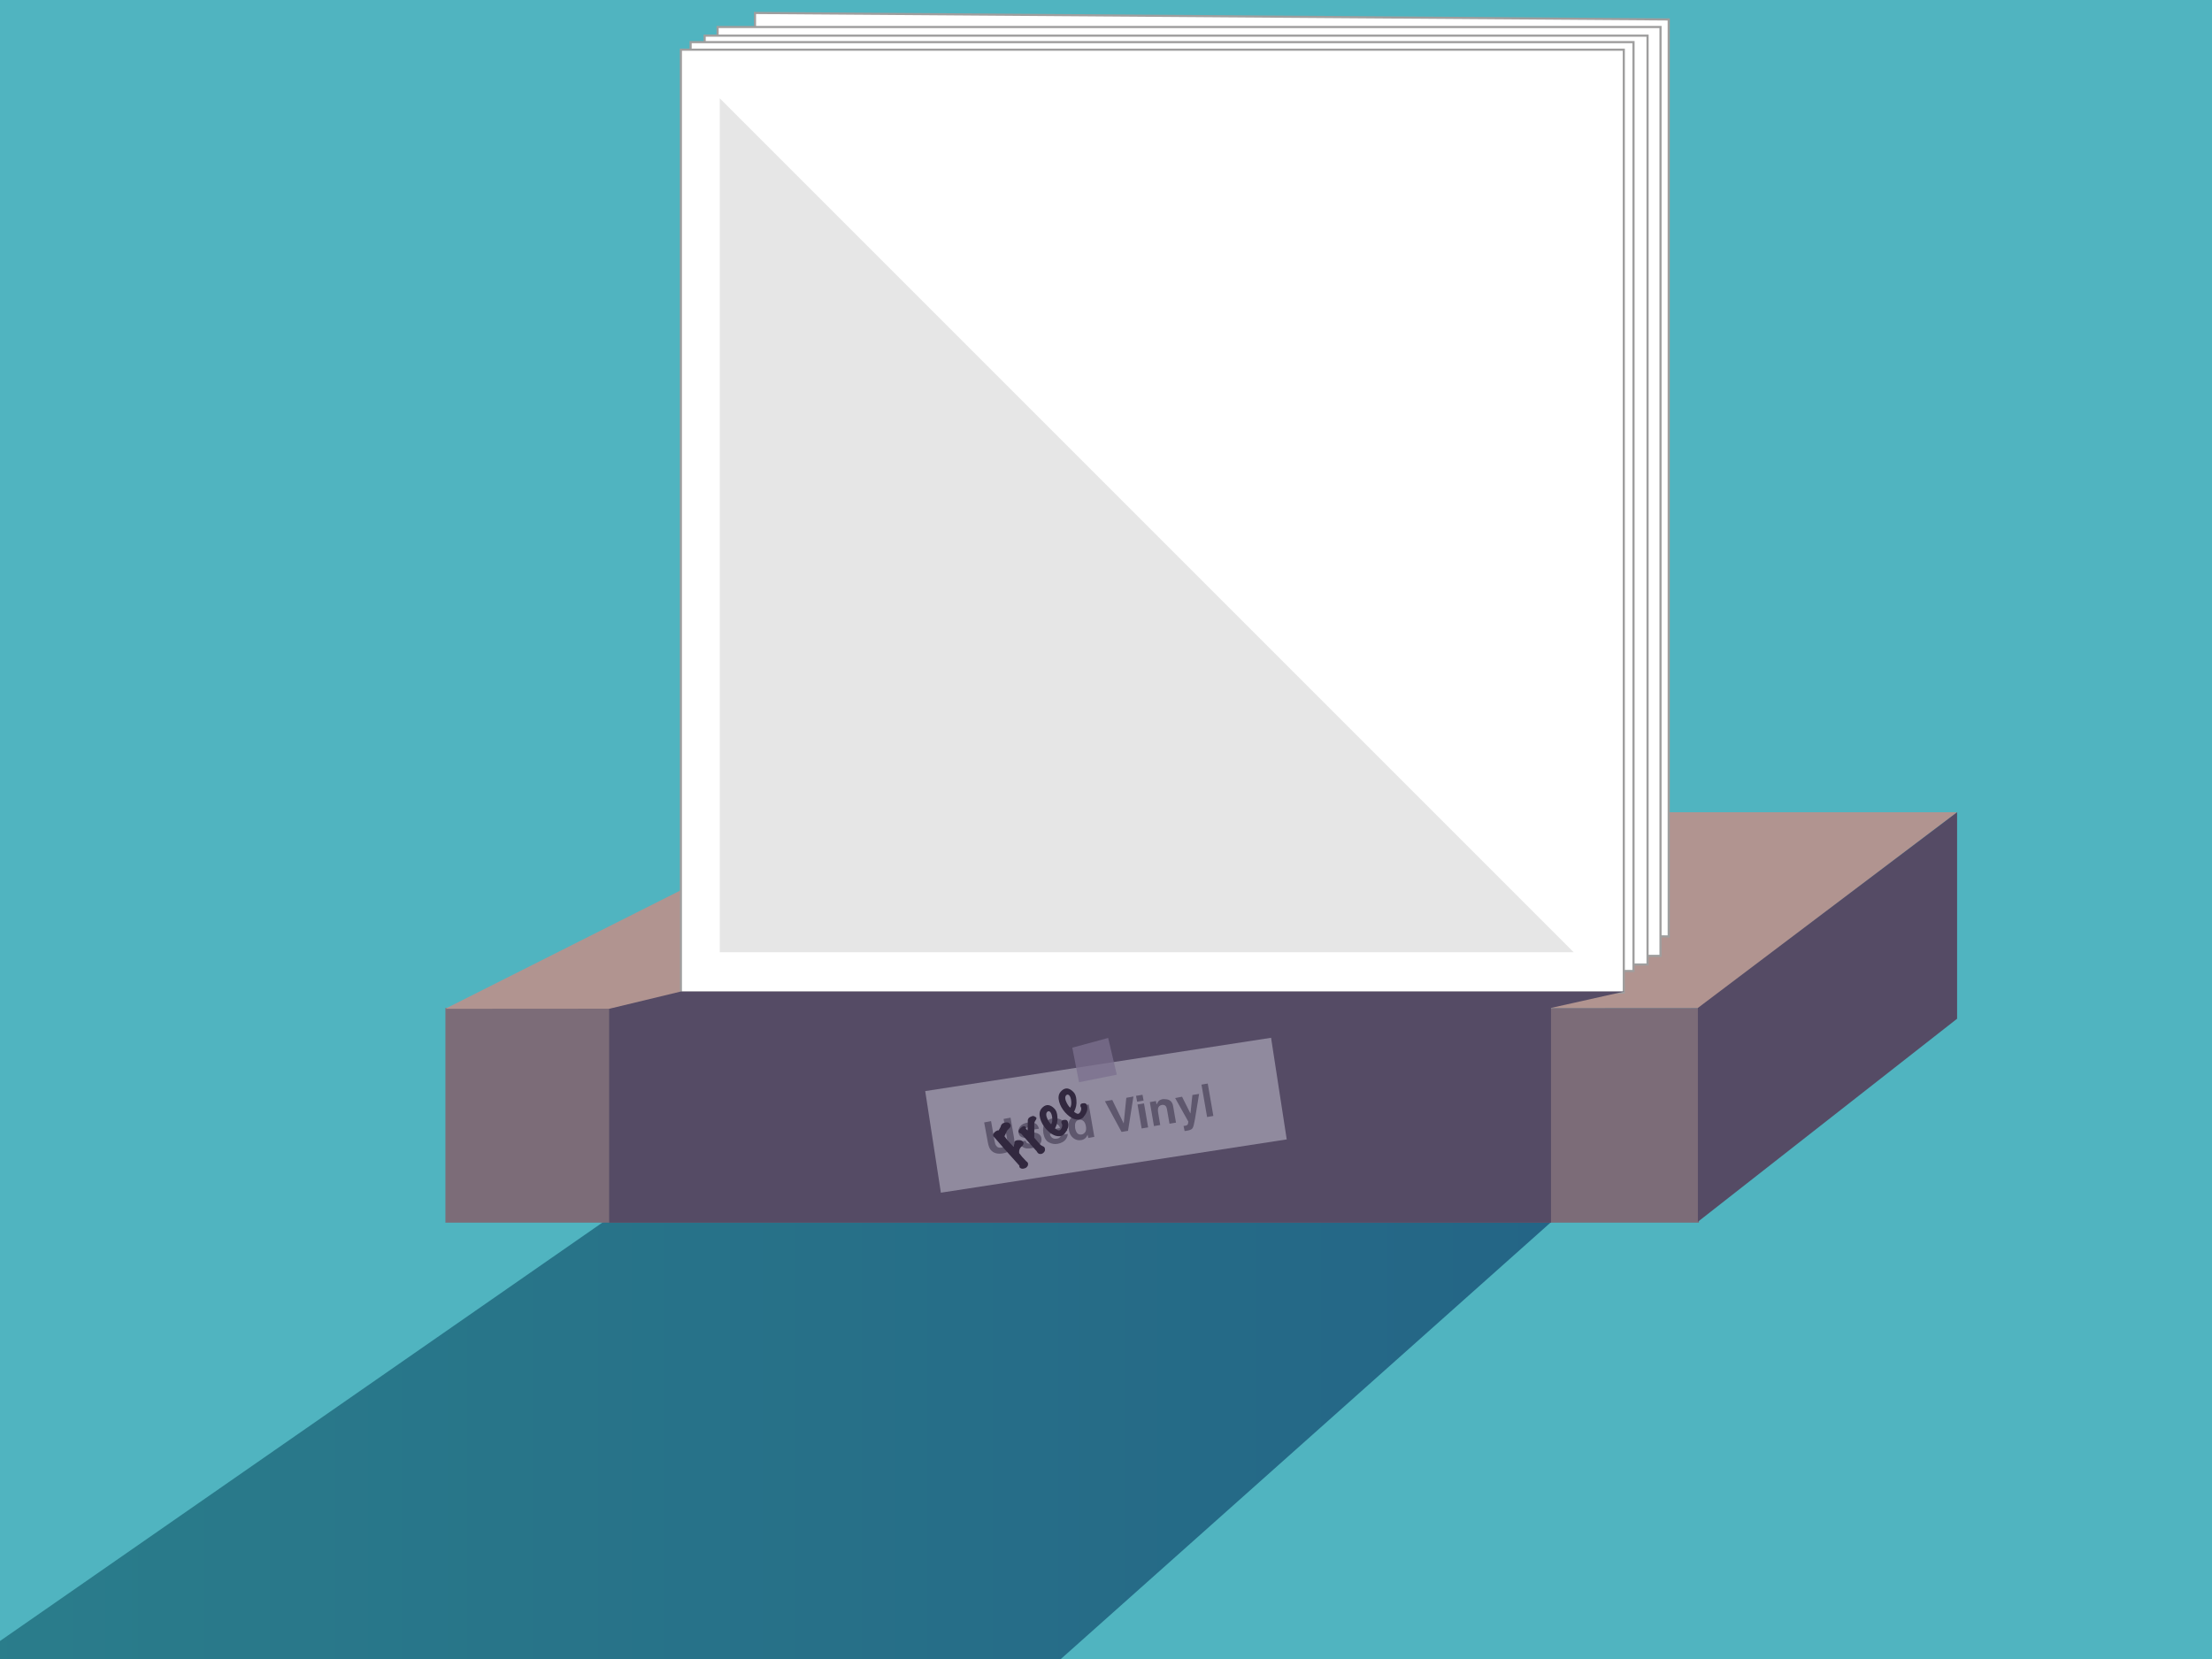
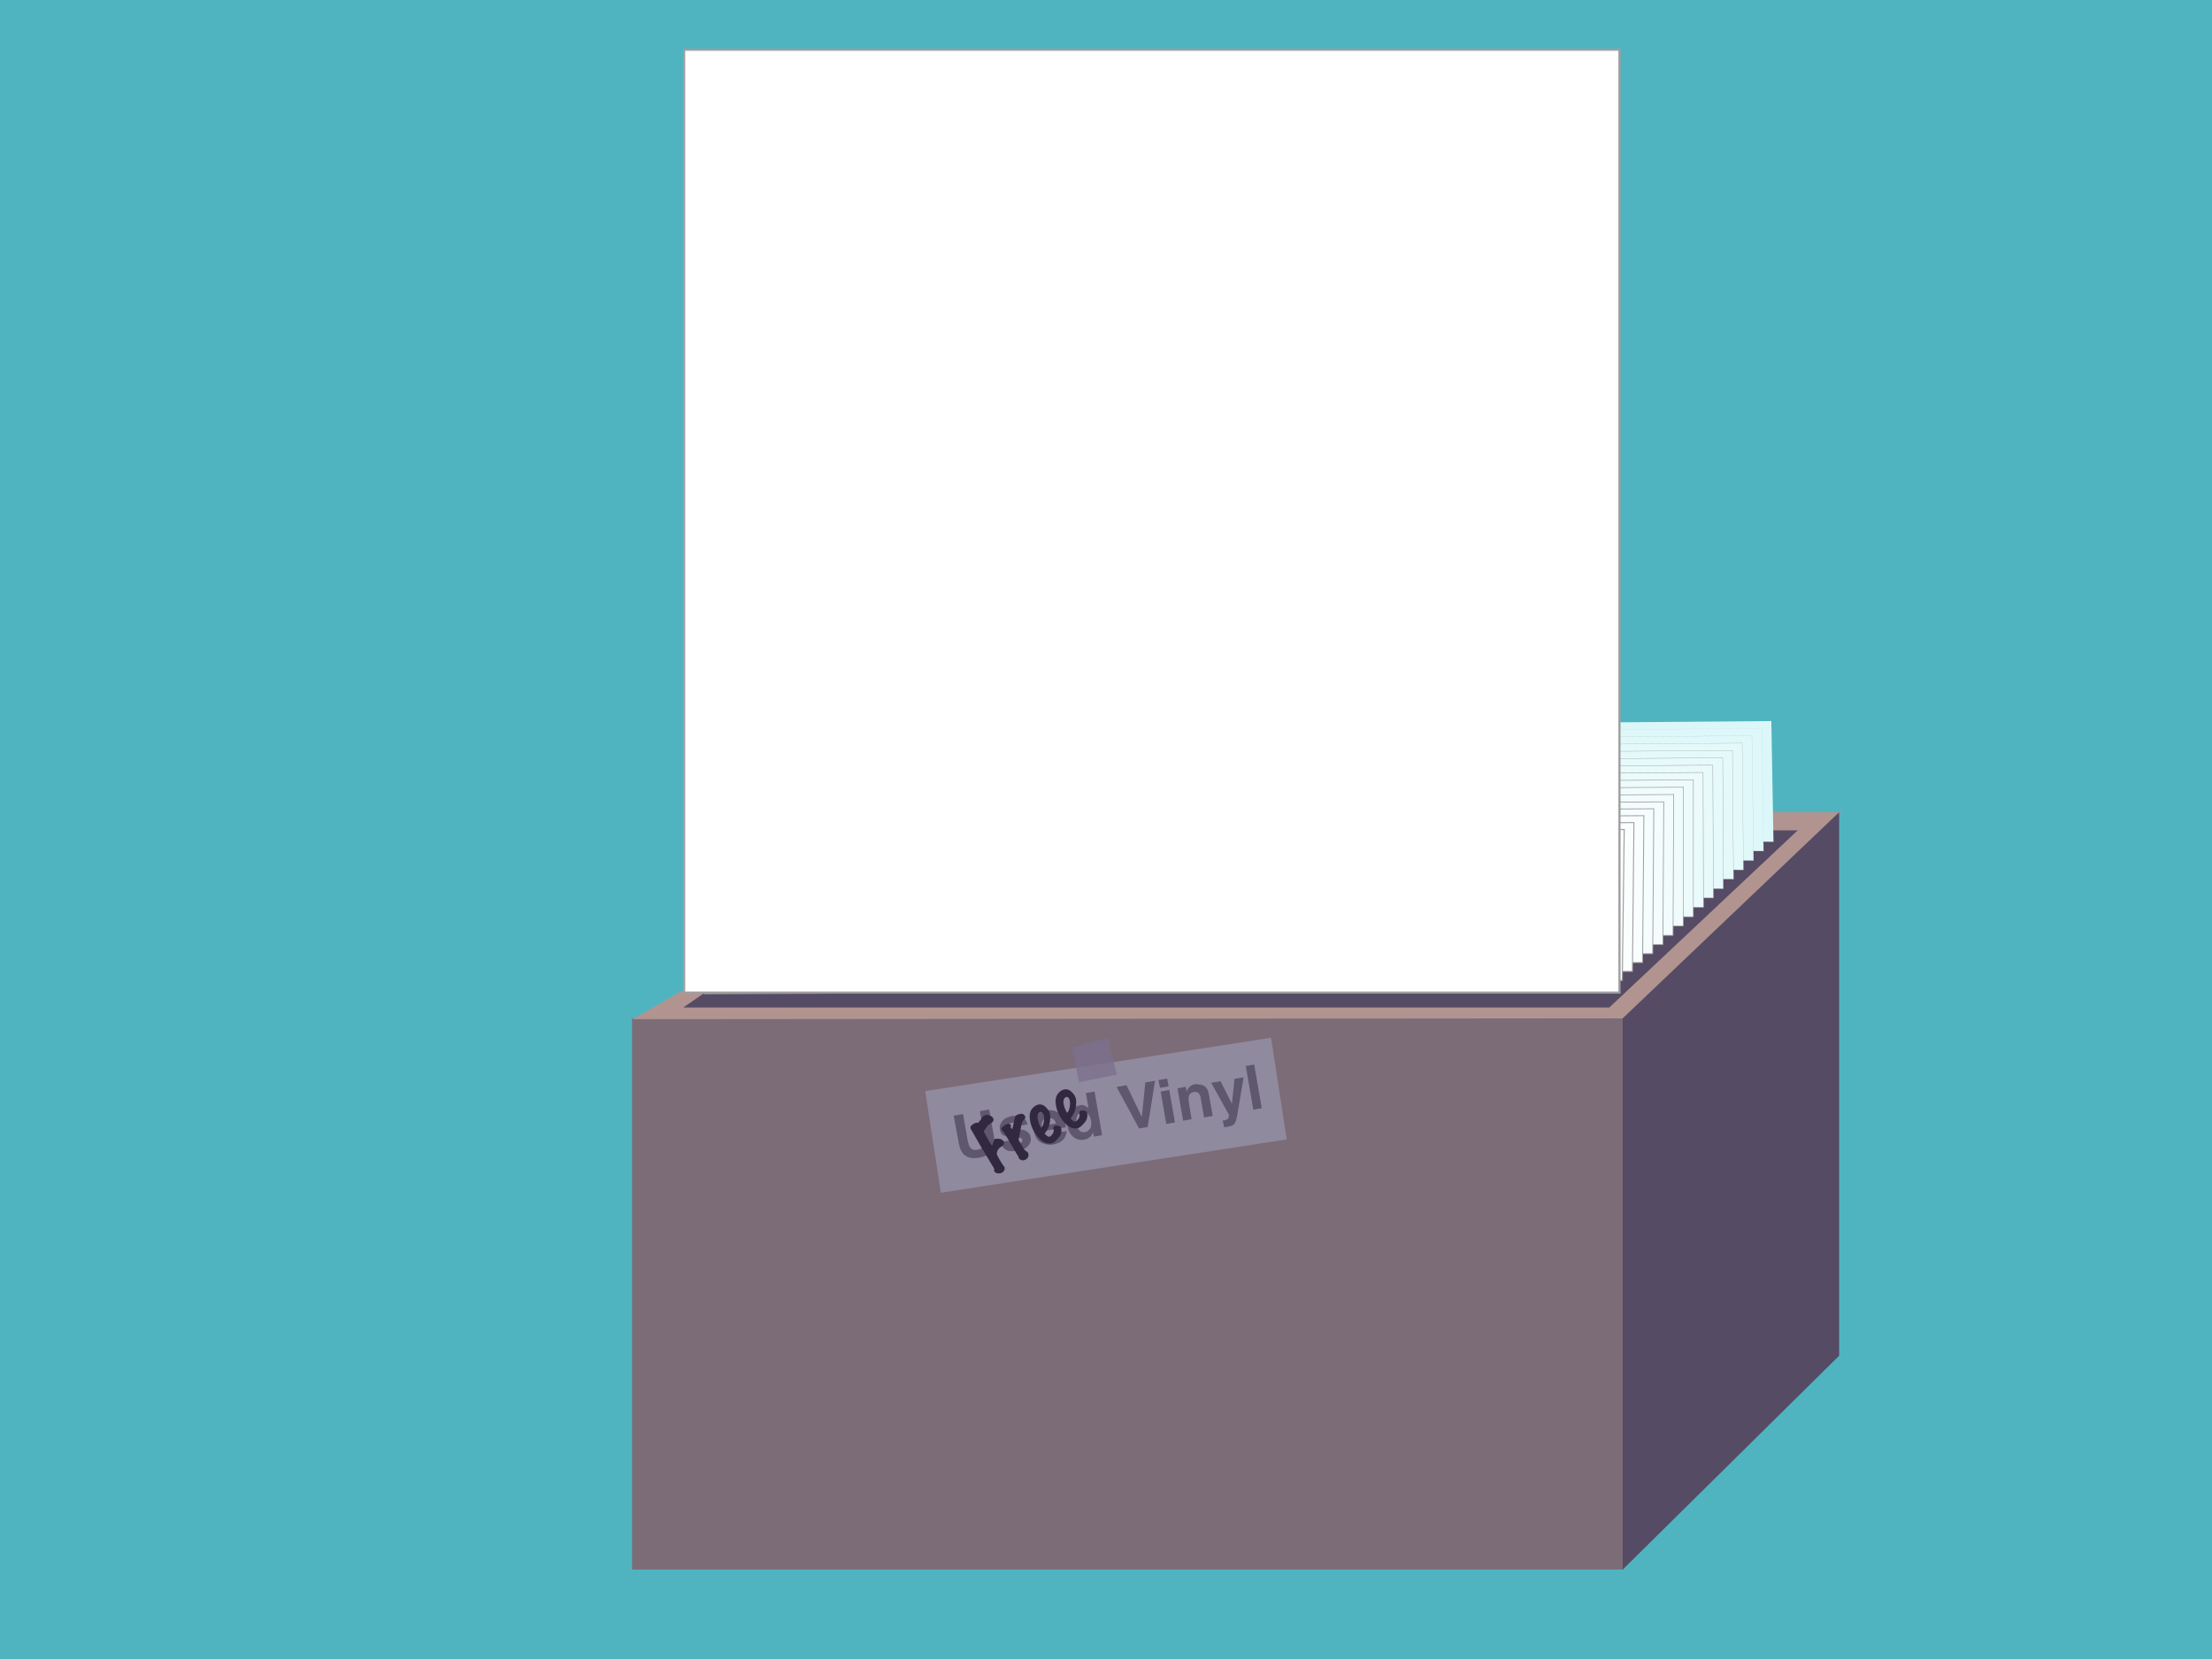
<svg xmlns="http://www.w3.org/2000/svg" version="1.1" id="Layer_1" x="0px" y="0px" viewBox="0 0 1024 768" enable-background="new 0 0 1024 768" xml:space="preserve">
  <rect x="-12" fill="#50B4C0" width="1050.1" height="768" />
-   <linearGradient id="SVGID_1_" gradientUnits="userSpaceOnUse" x1="-12" y1="666" x2="718.2" y2="666">
-     <stop offset="0" style="stop-color:#2A7D8B" />
-     <stop offset="1" style="stop-color:#246586" />
-   </linearGradient>
-   <polygon fill="url(#SVGID_1_)" points="281.7,564 -12,768 491.1,768 718.2,565.6 " />
-   <rect x="206.2" y="466.6" fill="#7C6C78" width="580.3" height="99.4" />
-   <polygon fill="#B19490" points="206.1,467 387,376 906,376 786.5,466.6 " />
-   <polygon fill="#FFFFFF" stroke="#9F9E9E" stroke-miterlimit="10" points="349.5,6 772.5,9 772.5,433.5 349.5,430.5 " />
-   <polygon fill="#554B65" points="786,565.6 906,471.6 906,376 786,466.6 " />
-   <rect x="332.2" y="12.5" fill="#FFFFFF" stroke="#9F9E9E" stroke-miterlimit="10" width="436.5" height="430" />
-   <rect x="326.2" y="16.5" fill="#FFFFFF" stroke="#9F9E9E" stroke-miterlimit="10" width="436.5" height="430" />
-   <rect x="319.7" y="19.5" fill="#FFFFFF" stroke="#9F9E9E" stroke-miterlimit="10" width="436.5" height="430" />
-   <rect x="315.2" y="23" fill="#FFFFFF" stroke="#9F9E9E" stroke-miterlimit="10" width="436.5" height="436.5" />
-   <polygon fill="#E6E6E6" points="728.5,440.8 333.2,440.8 333.2,45.5 " />
-   <polyline fill="#554B65" points="282,566 282,467 315.2,459 752,459 718,466.6 718,566 " />
-   <rect x="431" y="492.5" transform="matrix(0.9883 -0.1523 0.1523 0.9883 -72.6554 83.9948)" fill="#908A9E" width="162" height="47.6" />
+   <rect x="292.6" y="471.4" fill="#7C6C78" width="459" height="255.2" />
+   <polygon fill="#B19490" points="292.9,471.8 459.1,376 852.5,376 757,471.4 " />
+   <polygon fill="#554B65" points="316.3,466.4 435.5,384.4 832.2,384.4 745,466.4 " />
+   <polygon fill="#554B65" points="751.2,726.6 851.4,627.6 851.4,376 751.2,471.4 " />
  <g>
-     <path fill="#5E576D" d="M455.6,519.6l3.2-0.6l1.6,9.2c0.2,1,0.4,1.8,0.8,2.2c0.5,0.8,1.4,1.1,2.7,0.8c1.3-0.2,2-0.8,2.3-1.7   c0.2-0.5,0.2-1.3,0-2.3l-1.6-9.2l3.2-0.6l1.6,9.2c0.3,1.6,0.2,2.9-0.1,3.9c-0.6,1.8-2.3,2.9-4.9,3.4c-2.6,0.5-4.5-0.1-5.7-1.5   c-0.7-0.8-1.1-2-1.4-3.6L455.6,519.6z" />
-     <path fill="#5E576D" d="M474.8,528.1c0.2,0.5,0.3,0.9,0.6,1c0.4,0.3,1.1,0.4,2.1,0.2c0.6-0.1,1-0.3,1.3-0.5   c0.3-0.2,0.4-0.5,0.4-0.9c-0.1-0.3-0.2-0.6-0.5-0.7c-0.3-0.1-1.4-0.2-3.2-0.3c-1.3-0.1-2.3-0.3-2.9-0.7c-0.6-0.4-1-1-1.1-1.9   c-0.2-1,0.1-2,0.8-2.9c0.7-0.9,1.8-1.4,3.2-1.7c1.4-0.2,2.6-0.2,3.5,0.2c1,0.4,1.6,1.3,2,2.6l-2.9,0.5c-0.1-0.4-0.3-0.6-0.5-0.8   c-0.4-0.3-1-0.4-1.7-0.3c-0.6,0.1-1.1,0.3-1.3,0.5c-0.2,0.2-0.3,0.5-0.3,0.8c0.1,0.3,0.2,0.6,0.6,0.7c0.3,0.1,1.4,0.2,3.2,0.3   c1.2,0.1,2.1,0.3,2.8,0.8c0.7,0.5,1.1,1.1,1.2,1.9c0.2,1.1-0.1,2.1-0.8,2.9c-0.7,0.8-1.9,1.4-3.6,1.7c-1.8,0.3-3.1,0.2-4.1-0.4   c-1-0.6-1.5-1.5-1.7-2.6L474.8,528.1z" />
-     <path fill="#5E576D" d="M490.1,517.9c0.8,0.2,1.6,0.6,2.2,1.3c0.6,0.6,1,1.3,1.3,2.1c0.2,0.5,0.3,1.2,0.5,2.2l-8.1,1.4   c0.2,1.1,0.8,1.8,1.6,2.1c0.5,0.2,1.1,0.2,1.7,0.1c0.7-0.1,1.2-0.4,1.5-0.8c0.2-0.2,0.3-0.5,0.5-0.9l3-0.5c0,0.7-0.2,1.4-0.7,2.2   c-0.8,1.3-2.1,2-3.9,2.4c-1.5,0.3-2.9,0-4.2-0.7c-1.3-0.7-2.1-2.1-2.5-4.2c-0.3-1.9-0.1-3.5,0.8-4.7c0.8-1.2,2.1-2,3.7-2.2   C488.4,517.7,489.3,517.7,490.1,517.9z M486.2,521.2c-0.3,0.5-0.5,1.1-0.5,1.9l5-0.9c-0.2-0.8-0.5-1.3-1.1-1.6   c-0.5-0.3-1.1-0.4-1.8-0.3C487.1,520.4,486.5,520.7,486.2,521.2z" />
-     <path fill="#5E576D" d="M500.4,516.1c0.6,0.2,1.1,0.5,1.5,1l-0.9-5.3l3-0.5l2.6,15l-2.8,0.5l-0.3-1.5c-0.3,0.7-0.7,1.3-1.2,1.7   c-0.5,0.4-1.1,0.7-1.9,0.8c-1.3,0.2-2.5-0.1-3.6-1s-1.8-2.2-2-3.8c-0.3-1.9-0.2-3.5,0.5-4.7c0.7-1.2,1.8-2,3.2-2.2   C499.2,515.8,499.8,515.8,500.4,516.1z M502.5,523.9c0.3-0.7,0.4-1.5,0.2-2.5c-0.2-1.4-0.8-2.3-1.5-2.7c-0.5-0.3-1-0.4-1.6-0.3   c-0.9,0.1-1.4,0.6-1.7,1.3c-0.3,0.7-0.3,1.5-0.2,2.5c0.2,1,0.5,1.8,1,2.4c0.5,0.5,1.2,0.7,2,0.6S502.1,524.5,502.5,523.9z" />
-     <path fill="#5E576D" d="M521.4,508.2l3.3-0.6l-2.5,15.9l-3,0.5l-7.7-14.2l3.4-0.6l5.3,10.9L521.4,508.2z" />
-     <path fill="#5E576D" d="M529.4,509.5l-3,0.5l-0.5-2.7l3-0.5L529.4,509.5z M526.6,511.3l3-0.5l1.9,11.1l-3,0.5L526.6,511.3z" />
-     <path fill="#5E576D" d="M541.5,509.4c0.8,0.5,1.4,1.4,1.6,2.8l1.3,7.5l-3,0.5l-1.2-6.8c-0.1-0.6-0.3-1-0.5-1.3   c-0.4-0.5-1-0.7-1.8-0.6c-1,0.2-1.6,0.7-1.8,1.6c-0.1,0.5-0.1,1.1,0,1.7l1,6l-2.9,0.5l-1.9-11.1l2.8-0.5l0.3,1.6   c0.3-0.6,0.6-1.1,0.8-1.4c0.5-0.6,1.2-0.9,2.1-1.1C539.7,508.8,540.7,508.9,541.5,509.4z" />
-     <path fill="#5E576D" d="M547.9,521.2l0.4,0c0.3,0,0.6-0.1,0.8-0.2c0.3-0.1,0.5-0.2,0.6-0.3c0.1-0.1,0.3-0.4,0.3-0.8   c0.1-0.4,0.1-0.6,0.1-0.7l-6.1-10.9l3.2-0.6l3.9,7.8l0.9-8.6l3.1-0.5l-1.9,11.6c-0.4,2.2-0.7,3.6-1.1,4.2c-0.3,0.6-1.2,1-2.4,1.2   c-0.3,0-0.5,0.1-0.6,0.1c-0.2,0-0.4,0.1-0.7,0.1L547.9,521.2z" />
-     <path fill="#5E576D" d="M561.7,516.6l-2.9,0.5l-2.6-15l2.9-0.5L561.7,516.6z" />
+     <polygon fill="#DCF7F9" points="388.4,337.3 820,333.8 821,389.7 388.4,385.2  " />
+     <polygon fill="#DEF8F9" stroke="#9F9E9E" stroke-width="3.279197e-02" stroke-miterlimit="10" points="384.5,340.7 815.5,337.2    816.4,394 384.5,389.9  " />
+     <polygon fill="#E0F8FA" stroke="#9F9E9E" stroke-width="6.558394e-02" stroke-miterlimit="10" points="380.6,344 811,340.6    811.8,398.4 380.6,394.7  " />
+     <polygon fill="#E3F9FA" stroke="#9F9E9E" stroke-width="9.837590e-02" stroke-miterlimit="10" points="376.8,347.3 806.5,344    807.1,402.7 376.8,399.4  " />
+     <polygon fill="#E5F9FB" stroke="#9F9E9E" stroke-width="0.131" stroke-miterlimit="10" points="372.9,350.7 802,347.4 802.5,407    372.9,404.2  " />
+     <polygon fill="#E7FAFB" stroke="#9F9E9E" stroke-width="0.164" stroke-miterlimit="10" points="369.1,354 797.5,350.8 797.8,411.4    369.1,408.9  " />
+     <polygon fill="#E9FAFB" stroke="#9F9E9E" stroke-width="0.197" stroke-miterlimit="10" points="365.2,357.3 792.9,354.2    793.2,415.7 365.2,413.6  " />
+     <polygon fill="#EBFBFC" stroke="#9F9E9E" stroke-width="0.23" stroke-miterlimit="10" points="361.3,360.7 788.4,357.6    788.6,420 361.3,418.4  " />
+     <polygon fill="#EEFBFC" stroke="#9F9E9E" stroke-width="0.262" stroke-miterlimit="10" points="357.5,364 783.9,361 783.9,424.4    357.5,423.1  " />
+     <polygon fill="#F0FCFC" stroke="#9F9E9E" stroke-width="0.295" stroke-miterlimit="10" points="353.6,367.3 779.3,364.4    779.2,428.7 353.6,427.8  " />
+     <polygon fill="#F2FCFD" stroke="#9F9E9E" stroke-width="0.328" stroke-miterlimit="10" points="349.6,370.7 774.8,367.8    774.5,433 349.6,432.6  " />
+     <polygon fill="#F4FDFD" stroke="#9F9E9E" stroke-width="0.361" stroke-miterlimit="10" points="345.7,374 770.2,371.2    769.8,437.3 345.7,437.3  " />
+     <polygon fill="#F6FDFE" stroke="#9F9E9E" stroke-width="0.394" stroke-miterlimit="10" points="341.8,377.2 765.6,374.4    765.1,441.5 341.8,441.9  " />
+     <polygon fill="#F8FEFE" stroke="#9F9E9E" stroke-width="0.426" stroke-miterlimit="10" points="337.9,380.3 761,377.6    760.4,445.6 337.9,446.4  " />
+     <polygon fill="#FBFEFE" stroke="#9F9E9E" stroke-width="0.459" stroke-miterlimit="10" points="333.9,383.4 756.4,380.8    755.7,449.7 333.9,450.9  " />
+     <polygon fill="#FDFFFF" stroke="#9F9E9E" stroke-width="0.492" stroke-miterlimit="10" points="330,386.6 751.9,384 751,453.9    330,455.5  " />
+     <polygon fill="#FFFFFF" stroke="#9F9E9E" stroke-width="0.525" stroke-miterlimit="10" points="326.1,389.7 747.3,387.2    746.3,458 326.1,460  " />
+   </g>
+   <rect x="316.7" y="23" fill="#FFFFFF" stroke="#9F9E9E" stroke-miterlimit="10" width="433" height="436.5" />
+   <rect x="431" y="492.5" transform="matrix(0.9883 -0.1523 0.1523 0.9883 -72.6575 84.0017)" fill="#908A9E" width="162" height="47.6" />
+   <g>
+     <path fill="#5E576D" d="M441.5,516.5l4.3-0.8l2.2,12.4c0.3,1.3,0.5,2.4,1.1,3c0.7,1.1,1.9,1.5,3.6,1.1c1.8-0.3,2.7-1.1,3.1-2.3   c0.3-0.7,0.3-1.8,0-3.1l-2.2-12.4l4.3-0.8l2.2,12.4c0.4,2.2,0.3,3.9-0.1,5.3c-0.8,2.4-3.1,3.9-6.6,4.6c-3.5,0.7-6.1-0.1-7.7-2   c-0.9-1.1-1.5-2.7-1.9-4.9L441.5,516.5z" />
+     <path fill="#5E576D" d="M467.4,528c0.3,0.7,0.4,1.2,0.8,1.3c0.5,0.4,1.5,0.5,2.8,0.3c0.8-0.1,1.3-0.4,1.8-0.7   c0.4-0.3,0.5-0.7,0.5-1.2c-0.1-0.4-0.3-0.8-0.7-0.9s-1.9-0.3-4.3-0.4c-1.8-0.1-3.1-0.4-3.9-0.9s-1.3-1.3-1.5-2.6   c-0.3-1.3,0.1-2.7,1.1-3.9c0.9-1.2,2.4-1.9,4.3-2.3c1.9-0.3,3.5-0.3,4.7,0.3c1.3,0.5,2.2,1.8,2.7,3.5l-3.9,0.7   c-0.1-0.5-0.4-0.8-0.7-1.1c-0.5-0.4-1.3-0.5-2.3-0.4c-0.8,0.1-1.5,0.4-1.8,0.7s-0.4,0.7-0.4,1.1c0.1,0.4,0.3,0.8,0.8,0.9   c0.4,0.1,1.9,0.3,4.3,0.4c1.6,0.1,2.8,0.4,3.8,1.1c0.9,0.7,1.5,1.5,1.6,2.6c0.3,1.5-0.1,2.8-1.1,3.9c-0.9,1.1-2.6,1.9-4.9,2.3   c-2.4,0.4-4.2,0.3-5.5-0.5s-2-2-2.3-3.5L467.4,528z" />
+     <path fill="#5E576D" d="M488,514.2c1.1,0.3,2.2,0.8,3,1.8c0.8,0.8,1.3,1.8,1.8,2.8c0.3,0.7,0.4,1.6,0.7,3l-10.9,1.9   c0.3,1.5,1.1,2.4,2.2,2.8c0.7,0.3,1.5,0.3,2.3,0.1c0.9-0.1,1.6-0.5,2-1.1c0.3-0.3,0.4-0.7,0.7-1.2l4-0.7c0,0.9-0.3,1.9-0.9,3   c-1.1,1.8-2.8,2.7-5.3,3.2c-2,0.4-3.9,0-5.7-0.9c-1.8-0.9-2.8-2.8-3.4-5.7c-0.4-2.6-0.1-4.7,1.1-6.3c1.1-1.6,2.8-2.7,5-3   C485.7,513.9,487,513.9,488,514.2z M482.8,518.7c-0.4,0.7-0.7,1.5-0.7,2.6l6.7-1.2c-0.3-1.1-0.7-1.8-1.5-2.2   c-0.7-0.4-1.5-0.5-2.4-0.4C484,517.6,483.2,518,482.8,518.7z" />
+     <path fill="#5E576D" d="M501.9,511.8c0.8,0.3,1.5,0.7,2,1.3l-1.2-7.1l4-0.7l3.5,20.2l-3.8,0.7l-0.4-2c-0.4,0.9-0.9,1.8-1.6,2.3   s-1.5,0.9-2.6,1.1c-1.8,0.3-3.4-0.1-4.9-1.3s-2.4-3-2.7-5.1c-0.4-2.6-0.3-4.7,0.7-6.3c0.9-1.6,2.4-2.7,4.3-3   C500.3,511.4,501.1,511.4,501.9,511.8z M504.8,522.3c0.4-0.9,0.5-2,0.3-3.4c-0.3-1.9-1.1-3.1-2-3.6c-0.7-0.4-1.3-0.5-2.2-0.4   c-1.2,0.1-1.9,0.8-2.3,1.8c-0.4,0.9-0.4,2-0.3,3.4c0.3,1.3,0.7,2.4,1.3,3.2c0.7,0.7,1.6,0.9,2.7,0.8   C503.4,523.9,504.2,523.1,504.8,522.3z" />
+     <path fill="#5E576D" d="M530.2,501.1l4.5-0.8l-3.4,21.4l-4,0.7l-10.4-19.2l4.6-0.8l7.1,14.7L530.2,501.1z" />
+     <path fill="#5E576D" d="M541,502.9l-4,0.7l-0.7-3.6l4-0.7L541,502.9z M537.3,505.3l4-0.7l2.6,15l-4,0.7L537.3,505.3z" />
+     <path fill="#5E576D" d="M557.4,502.7c1.1,0.7,1.9,1.9,2.2,3.8l1.8,10.1l-4,0.7l-1.6-9.2c-0.1-0.8-0.4-1.3-0.7-1.8   c-0.5-0.7-1.3-0.9-2.4-0.8c-1.3,0.3-2.2,0.9-2.4,2.2c-0.1,0.7-0.1,1.5,0,2.3l1.3,8.1l-3.9,0.7l-2.6-15l3.8-0.7l0.4,2.2   c0.4-0.8,0.8-1.5,1.1-1.9c0.7-0.8,1.6-1.2,2.8-1.5C554.9,501.9,556.3,502.1,557.4,502.7z" />
+     <path fill="#5E576D" d="M566,518.7h0.5c0.4,0,0.8-0.1,1.1-0.3c0.4-0.1,0.7-0.3,0.8-0.4c0.1-0.1,0.4-0.5,0.4-1.1   c0.1-0.5,0.1-0.8,0.1-0.9l-8.2-14.7l4.3-0.8l5.3,10.5l1.2-11.6l4.2-0.7l-2.6,15.6c-0.5,3-0.9,4.9-1.5,5.7c-0.4,0.8-1.6,1.3-3.2,1.6   c-0.4,0-0.7,0.1-0.8,0.1c-0.3,0-0.5,0.1-0.9,0.1L566,518.7z" />
+     <path fill="#5E576D" d="M584.1,513l-3.9,0.7l-3.5-20.2l3.9-0.7L584.1,513z" />
  </g>
  <g>
-     <path fill="#32283F" d="M467.4,520.1c0.6,0.6,0.6,1.2,0.2,1.8c0,0-0.5,0.5-1.4,1.5c-0.1,0.1-0.1,0.1-0.1,0.2   c-0.5,1.1-0.8,1.9-1.1,2.4c0.9,1.3,2.3,2.9,4.2,4.9c0.1-0.3,0.2-0.7,0.3-1.3c0-0.7,0.1-1.1,0.3-1.3c0.5-0.4,1.1-0.5,1.9-0.5   c0.8,0,1.4,0.2,1.8,0.7c0.2,0.2,0.3,0.4,0.3,0.6c0.1,0.4-0.1,0.9-0.7,1.5c-0.7,0.6-1,1.1-1.1,1.5c-0.1,0.2-0.2,0.5-0.2,0.8   c0,0.3,0,0.6,0,0.9c0.7,1,1.8,2.3,3.3,3.8c0.2,0.1,0.4,0.3,0.5,0.4c0.4,0.4,0.4,1,0.2,1.6c-0.1,0.2-0.3,0.5-0.5,0.7   c-0.4,0.4-0.9,0.6-1.5,0.7c-0.6,0.1-1.2,0-1.6-0.4c-0.2-0.2-0.3-0.3-0.3-0.5s0-0.3,0-0.5c-5.3-5.8-9.1-10.2-11.5-13   c-0.1-0.1-0.2-0.2-0.3-0.3c-0.6-0.7-0.5-1.4,0.4-2.2c0.1-0.1,0.3-0.3,0.5-0.4c0.3-0.2,0.6-0.3,0.8-0.4c0,0,0.2,0,0.5,0   c0.2-0.3,0.5-0.9,0.9-1.6c0.1-0.2,0.1-0.4,0.2-0.7c0.1-0.2,0.3-0.5,0.6-0.8c0.4-0.3,1-0.5,1.7-0.6   C466.5,519.5,467,519.7,467.4,520.1z" />
-     <path fill="#32283F" d="M479.7,517.3c0.2,0.3,0.1,0.8-0.3,1.3c-0.4,0.6-0.6,1.1-0.6,1.4l0,6.7l2.7,3.1c0.3,0.3,0.6,0.5,1,0.7   c0.4,0.2,0.7,0.3,0.9,0.5c0.1,0.2,0.3,0.4,0.3,0.7c0.2,0.7,0,1.4-0.7,2c-0.5,0.4-1,0.6-1.6,0.5c-0.4,0-0.7-0.2-1-0.5   c-0.1-0.1-0.2-0.3-0.4-0.6c-0.2-0.3-0.3-0.5-0.5-0.6l-6.7-7.6c-0.1-0.1-0.3-0.2-0.6-0.3c-0.3-0.1-0.4-0.2-0.5-0.3   c-0.1-0.1-0.1-0.2-0.2-0.4c-0.1-0.5,0.3-1.1,1.2-1.9c0.7-0.6,1.3-0.8,1.7-0.6c0.2,0.1,0.3,0.2,0.4,0.3c0.1,0.1,0.2,0.3,0.1,0.5   c0,0.2,0,0.3,0.1,0.4l0.7,0.7l0.1-3.4c0-0.4,0-0.8,0-1.2c0-0.4,0.2-0.8,0.4-1.1c0.4-0.4,1-0.7,1.6-0.9s1.1,0,1.5,0.4   C479.6,517.1,479.6,517.2,479.7,517.3z" />
-     <path fill="#32283F" d="M494.2,519c0.3,0.6,0.5,1.5,0.3,2.6c0,0.2-0.2,0.8-0.6,1.6c-0.5,0.9-1,1.6-1.6,2.1   c-1.1,0.8-2.4,0.9-3.9,0.4c-1.4-0.5-2.8-1.6-4.1-3c-1.4-1.6-2.3-3.2-2.8-5c-0.5-1.9-0.3-3.4,0.7-4.6c0.2-0.2,0.4-0.4,0.6-0.6   c1.6-1.4,3.4-1.2,5.2,0.6c0.9,0.8,1.4,2.1,1.5,3.9c0.2,1.9-0.2,3.7-1.1,5.4c0.6,0.4,1,0.7,1.3,0.8c0.5,0.2,0.9,0.1,1.2-0.2   c0.3-0.3,0.5-0.7,0.7-1.2c0.1-0.5,0.2-0.8,0.1-1.1c0-0.1,0-0.3-0.2-0.6c-0.2-0.3-0.2-0.6-0.1-1c0-0.1,0.1-0.2,0.2-0.3   c0.3-0.3,0.8-0.4,1.4-0.4C493.6,518.4,494,518.6,494.2,519z M484.8,514.7c-0.5,0.5-0.6,1.2-0.3,2.3c0.5,1.4,1.2,2.6,2.1,3.5   c0.5-0.8,0.6-1.7,0.5-3c-0.1-1.2-0.4-2.1-0.9-2.7C485.7,514.3,485.3,514.3,484.8,514.7z" />
-     <path fill="#32283F" d="M503,511.3c0.3,0.6,0.5,1.5,0.3,2.6c0,0.2-0.2,0.8-0.6,1.6c-0.5,0.9-1,1.6-1.6,2.1   c-1.1,0.8-2.4,0.9-3.9,0.4c-1.4-0.5-2.8-1.6-4.1-3c-1.4-1.6-2.3-3.2-2.8-5c-0.5-1.9-0.3-3.4,0.7-4.6c0.2-0.2,0.4-0.4,0.6-0.6   c1.6-1.4,3.4-1.2,5.2,0.6c0.9,0.8,1.4,2.1,1.5,3.9c0.2,1.9-0.2,3.7-1.1,5.4c0.6,0.4,1,0.7,1.3,0.8c0.5,0.2,0.9,0.1,1.2-0.2   c0.3-0.3,0.5-0.7,0.7-1.2c0.1-0.5,0.2-0.8,0.1-1.1c0-0.1,0-0.3-0.2-0.6c-0.2-0.3-0.2-0.6-0.1-1c0-0.1,0.1-0.2,0.2-0.3   c0.3-0.3,0.8-0.4,1.4-0.4S502.8,510.9,503,511.3z M493.6,507c-0.5,0.5-0.6,1.2-0.3,2.3c0.5,1.4,1.2,2.6,2.1,3.5   c0.5-0.8,0.6-1.8,0.5-3c-0.1-1.2-0.4-2.1-0.9-2.7C494.5,506.6,494,506.6,493.6,507z" />
+     <path fill="#32283F" d="M459.6,517.4c0.6,0.8,0.4,1.5-0.2,2.1c0,0-0.7,0.5-2,1.4c-0.1,0.1-0.1,0.1-0.2,0.2c-0.8,1.2-1.4,2-1.8,2.6   c0.8,1.7,2,3.9,3.8,6.7c0.2-0.3,0.4-0.8,0.6-1.5c0.2-0.8,0.4-1.3,0.6-1.5c0.7-0.4,1.4-0.3,2.3-0.2c0.9,0.2,1.6,0.5,1.9,1.2   c0.2,0.3,0.3,0.5,0.2,0.8c0,0.5-0.3,1-1.2,1.6c-1,0.5-1.4,1.1-1.6,1.5c-0.2,0.2-0.3,0.5-0.4,0.9s-0.1,0.7-0.2,1.1   c0.6,1.3,1.6,3.1,3,5.2c0.2,0.2,0.4,0.4,0.5,0.6c0.4,0.6,0.2,1.3-0.1,1.9c-0.2,0.2-0.5,0.5-0.7,0.7c-0.6,0.4-1.2,0.5-1.9,0.5   c-0.7,0-1.4-0.3-1.8-0.8c-0.2-0.3-0.3-0.4-0.2-0.7c0-0.2,0.1-0.4,0.1-0.6c-4.9-8-8.4-14-10.5-17.8c-0.1-0.1-0.2-0.3-0.3-0.4   c-0.5-1-0.3-1.7,1-2.5c0.1-0.1,0.4-0.3,0.7-0.4c0.4-0.2,0.8-0.2,1-0.3c0,0,0.2,0,0.6,0.1c0.3-0.3,0.8-0.9,1.4-1.7   c0.2-0.2,0.2-0.4,0.4-0.8c0.2-0.2,0.5-0.5,0.9-0.8c0.5-0.3,1.3-0.4,2.1-0.3C458.7,516.5,459.2,516.9,459.6,517.4z" />
+     <path fill="#32283F" d="M474.6,516.9c0.2,0.4-0.1,1-0.6,1.5c-0.6,0.6-0.9,1.2-1,1.5l-1.5,7.8l2.5,4.2c0.3,0.4,0.6,0.7,1,1   s0.8,0.5,0.9,0.8s0.3,0.5,0.2,0.9c0.1,0.9-0.3,1.6-1.3,2.2c-0.7,0.4-1.3,0.5-2,0.2c-0.5-0.1-0.8-0.4-1.1-0.8   c-0.1-0.1-0.2-0.4-0.3-0.8c-0.2-0.4-0.2-0.7-0.5-0.8l-6.1-10.4c-0.1-0.1-0.3-0.3-0.6-0.5s-0.4-0.3-0.5-0.5   c-0.1-0.1-0.1-0.3-0.1-0.5c0-0.6,0.6-1.2,1.8-2c1-0.5,1.7-0.6,2.1-0.3c0.2,0.2,0.3,0.3,0.4,0.4c0.1,0.1,0.2,0.4,0,0.6   c0,0.2-0.1,0.4,0,0.5l0.7,1l0.9-4c0.1-0.5,0.2-0.9,0.3-1.4c0.1-0.5,0.4-0.9,0.7-1.2c0.6-0.4,1.3-0.6,2.1-0.7   c0.7-0.1,1.3,0.2,1.7,0.8C474.5,516.7,474.5,516.8,474.6,516.9z" />
+     <path fill="#32283F" d="M491.2,522.1c0.2,0.8,0.3,1.9-0.2,3.1c0,0.2-0.4,0.9-1.1,1.7c-0.8,0.9-1.5,1.6-2.3,2.1   c-1.5,0.7-3,0.5-4.6-0.4c-1.5-0.9-2.9-2.5-4.1-4.4c-1.3-2.2-2-4.3-2.2-6.5c-0.2-2.3,0.4-4,1.8-5.2c0.3-0.2,0.6-0.4,0.8-0.6   c2.2-1.3,4.2-0.6,5.9,1.9c0.9,1.1,1.2,2.8,0.9,4.9c-0.2,2.3-1.1,4.3-2.5,6.1c0.6,0.6,1,1,1.3,1.2c0.5,0.3,1,0.3,1.4,0   s0.7-0.7,1.1-1.2c0.2-0.6,0.4-0.9,0.4-1.3c0-0.1,0.1-0.4-0.1-0.7c-0.2-0.4-0.1-0.7,0.1-1.2c0-0.1,0.2-0.2,0.3-0.3   c0.4-0.3,1-0.3,1.7-0.2C490.6,521.3,491,521.6,491.2,522.1z M481.2,515c-0.7,0.5-1,1.3-0.9,2.6c0.3,1.7,0.8,3.3,1.7,4.6   c0.8-0.8,1.1-1.9,1.3-3.4c0.2-1.4,0-2.5-0.5-3.4C482.3,514.7,481.8,514.6,481.2,515z" />
+     <path fill="#32283F" d="M503.2,515.1c0.2,0.8,0.3,1.9-0.2,3.1c0,0.2-0.4,0.9-1.1,1.7c-0.8,0.9-1.5,1.6-2.3,2.1   c-1.5,0.7-3,0.5-4.6-0.4c-1.5-0.9-2.9-2.5-4.1-4.4c-1.3-2.2-2-4.3-2.2-6.5c-0.2-2.3,0.4-4,1.8-5.2c0.3-0.2,0.6-0.4,0.8-0.6   c2.2-1.3,4.2-0.6,5.9,1.9c0.9,1.1,1.2,2.8,0.9,4.9c-0.2,2.3-1.1,4.3-2.5,6.1c0.6,0.6,1,1,1.3,1.2c0.5,0.3,1,0.3,1.4,0   s0.7-0.7,1.1-1.2c0.2-0.6,0.4-0.9,0.4-1.3c0-0.1,0.1-0.4-0.1-0.7c-0.2-0.4-0.1-0.7,0.1-1.2c0-0.1,0.2-0.2,0.3-0.3   c0.4-0.3,1-0.3,1.7-0.2C502.6,514.3,503,514.6,503.2,515.1z M493.2,508c-0.7,0.5-1,1.3-0.9,2.6c0.3,1.7,0.8,3.3,1.7,4.6   c0.8-0.8,1.1-2,1.3-3.4c0.2-1.4,0-2.5-0.5-3.4C494.3,507.7,493.7,507.6,493.2,508z" />
  </g>
-   <polygon opacity="0.76" fill="#7B708E" points="496.4,485 499.5,501 517,497.5 513,480.5 " />
+   <polygon opacity="0.76" fill="#7B708E" enable-background="new    " points="496.4,485 499.5,501 517,497.5 513,480.5 " />
</svg>
